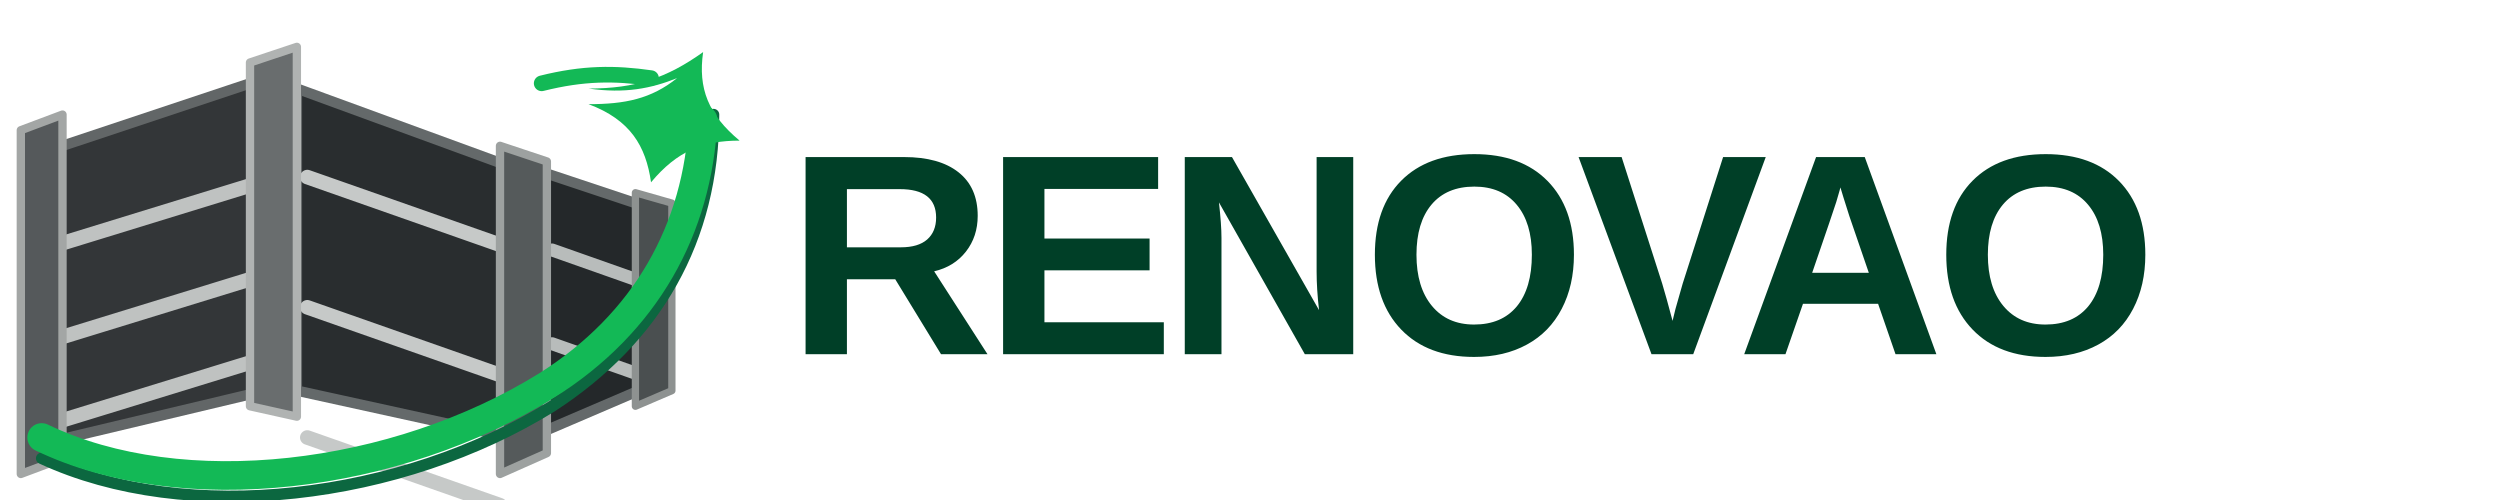
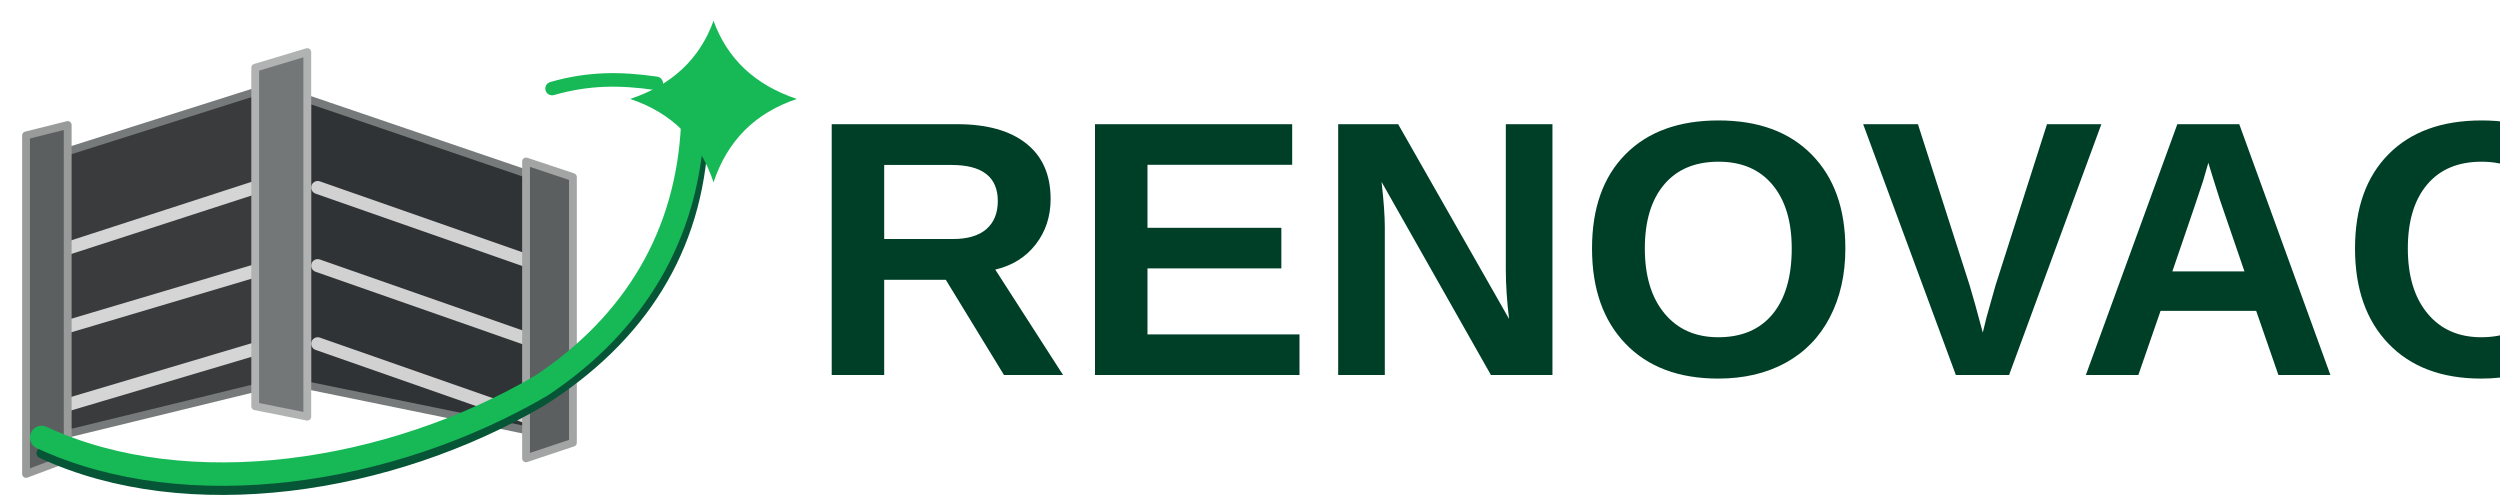
<svg xmlns="http://www.w3.org/2000/svg" viewBox="0 0 480 96" role="img" aria-labelledby="renovaoTitle">
  <g stroke-linejoin="round" stroke-linecap="round">
-     <path d="M9 29 51 15v60L9 85Z" fill="#333638" stroke="#626667" stroke-width="2" />
-     <path d="m57 17 41 15v52L57 75Z" fill="#292d2f" stroke="#64696a" stroke-width="2" />
-     <path d="m104 33 21 7v34l-21 9Z" fill="#24282a" stroke="#64696a" stroke-width="2" />
-     <path d="m11 47 39-12m-39 30 39-12m-39 28 39-12" fill="none" stroke="#bfc2c1" stroke-width="2.8" />
-     <path d="m59 34 37 13m-37 12 37 13m-37 12 37 13" fill="none" stroke="#c6c9c8" stroke-width="2.8" />
-     <path d="m106 48 17 6m-17 12 17 6" fill="none" stroke="#b8bcbb" stroke-width="2.5" />
-     <path d="M4 25 12 22v66l-8 3Z" fill="#55595b" stroke="#a3a6a5" stroke-width="1.6" />
-     <path d="m48 12 9-3v71l-9-2Z" fill="#696d6e" stroke="#b0b3b2" stroke-width="1.6" />
-     <path d="m96 28 9 3v56l-9 4Z" fill="#555a5b" stroke="#9da1a0" stroke-width="1.6" />
-     <path d="m122 37 7 2v36l-7 3Z" fill="#4a4f50" stroke="#8e9291" stroke-width="1.4" />
-     <path d="M8 88c28 13 69 8 98-10 20-13 31-32 31-56" fill="none" stroke="#0c6740" stroke-width="2.2" />
-     <path d="M8 84c27 13 68 8 97-10 19-12 29-30 30-51" fill="none" stroke="#13b956" stroke-width="5.5" />
-     <path d="M113 17c9 0 15-2 22-7-1 7 1 12 7 17-7 0-12 2-17 8-1-7-4-12-12-15 7 0 12-1 17-5-5 2-10 3-17 2Z" fill="#13b956" stroke="none" />
-     <path d="M104 16c8-2 14-2 21-1" fill="none" stroke="#13b956" stroke-width="3" />
+     <path d="M10 30 51 17v57L10 84Z" fill="#393b3d" stroke="#777a7b" stroke-width="1.5" />
+     <path d="m59 19 44 15v49L59 74Z" fill="#303335" stroke="#777a7b" stroke-width="1.5" />
+     <path d="m12 48 37-12M12 63l37-11M12 78l37-11" fill="none" stroke="#d4d5d4" stroke-width="2.5" />
+     <path d="m61 36 40 14M61 51l40 14M61 66l40 14" fill="none" stroke="#d0d1d0" stroke-width="2.5" />
+     <path d="M5 26 13 24v64l-8 3Z" fill="#5c5f60" stroke="#999b9b" stroke-width="1.5" />
+     <path d="m49 13 10-3v70l-10-2Z" fill="#747778" stroke="#b1b3b3" stroke-width="1.5" />
+     <path d="m101 31 9 3v51l-9 3Z" fill="#5c5f60" stroke="#a3a5a5" stroke-width="1.5" />
+     <path d="M8 87c28 13 67 7 96-10 19-12 30-29 31-51" fill="none" stroke="#075537" stroke-width="2" />
+     <path d="M8 84c28 13 67 7 96-10 18-12 28-29 29-50" fill="none" stroke="#16b956" stroke-width="4.5" />
+     <path d="M137 4Q141 15 153 19Q141 23 137 35Q133 23 121 19Q133 15 137 4Z" fill="#16b956" stroke="none" />
+     <path d="M106 17c7-2 13-2 20-1" fill="none" stroke="#16b956" stroke-width="2.6" />
  </g>
-   <text x="151" y="68" fill="#003f27" font-family="Arial,Helvetica,sans-serif" font-weight="900" font-size="55" letter-spacing="-1.8">RENOVAO</text>
+   <text x="155" y="72" fill="#003f27" font-family="Arial,Helvetica,sans-serif" font-weight="900" font-size="70" textLength="315" lengthAdjust="spacingAndGlyphs">RENOVAO</text>
</svg>
